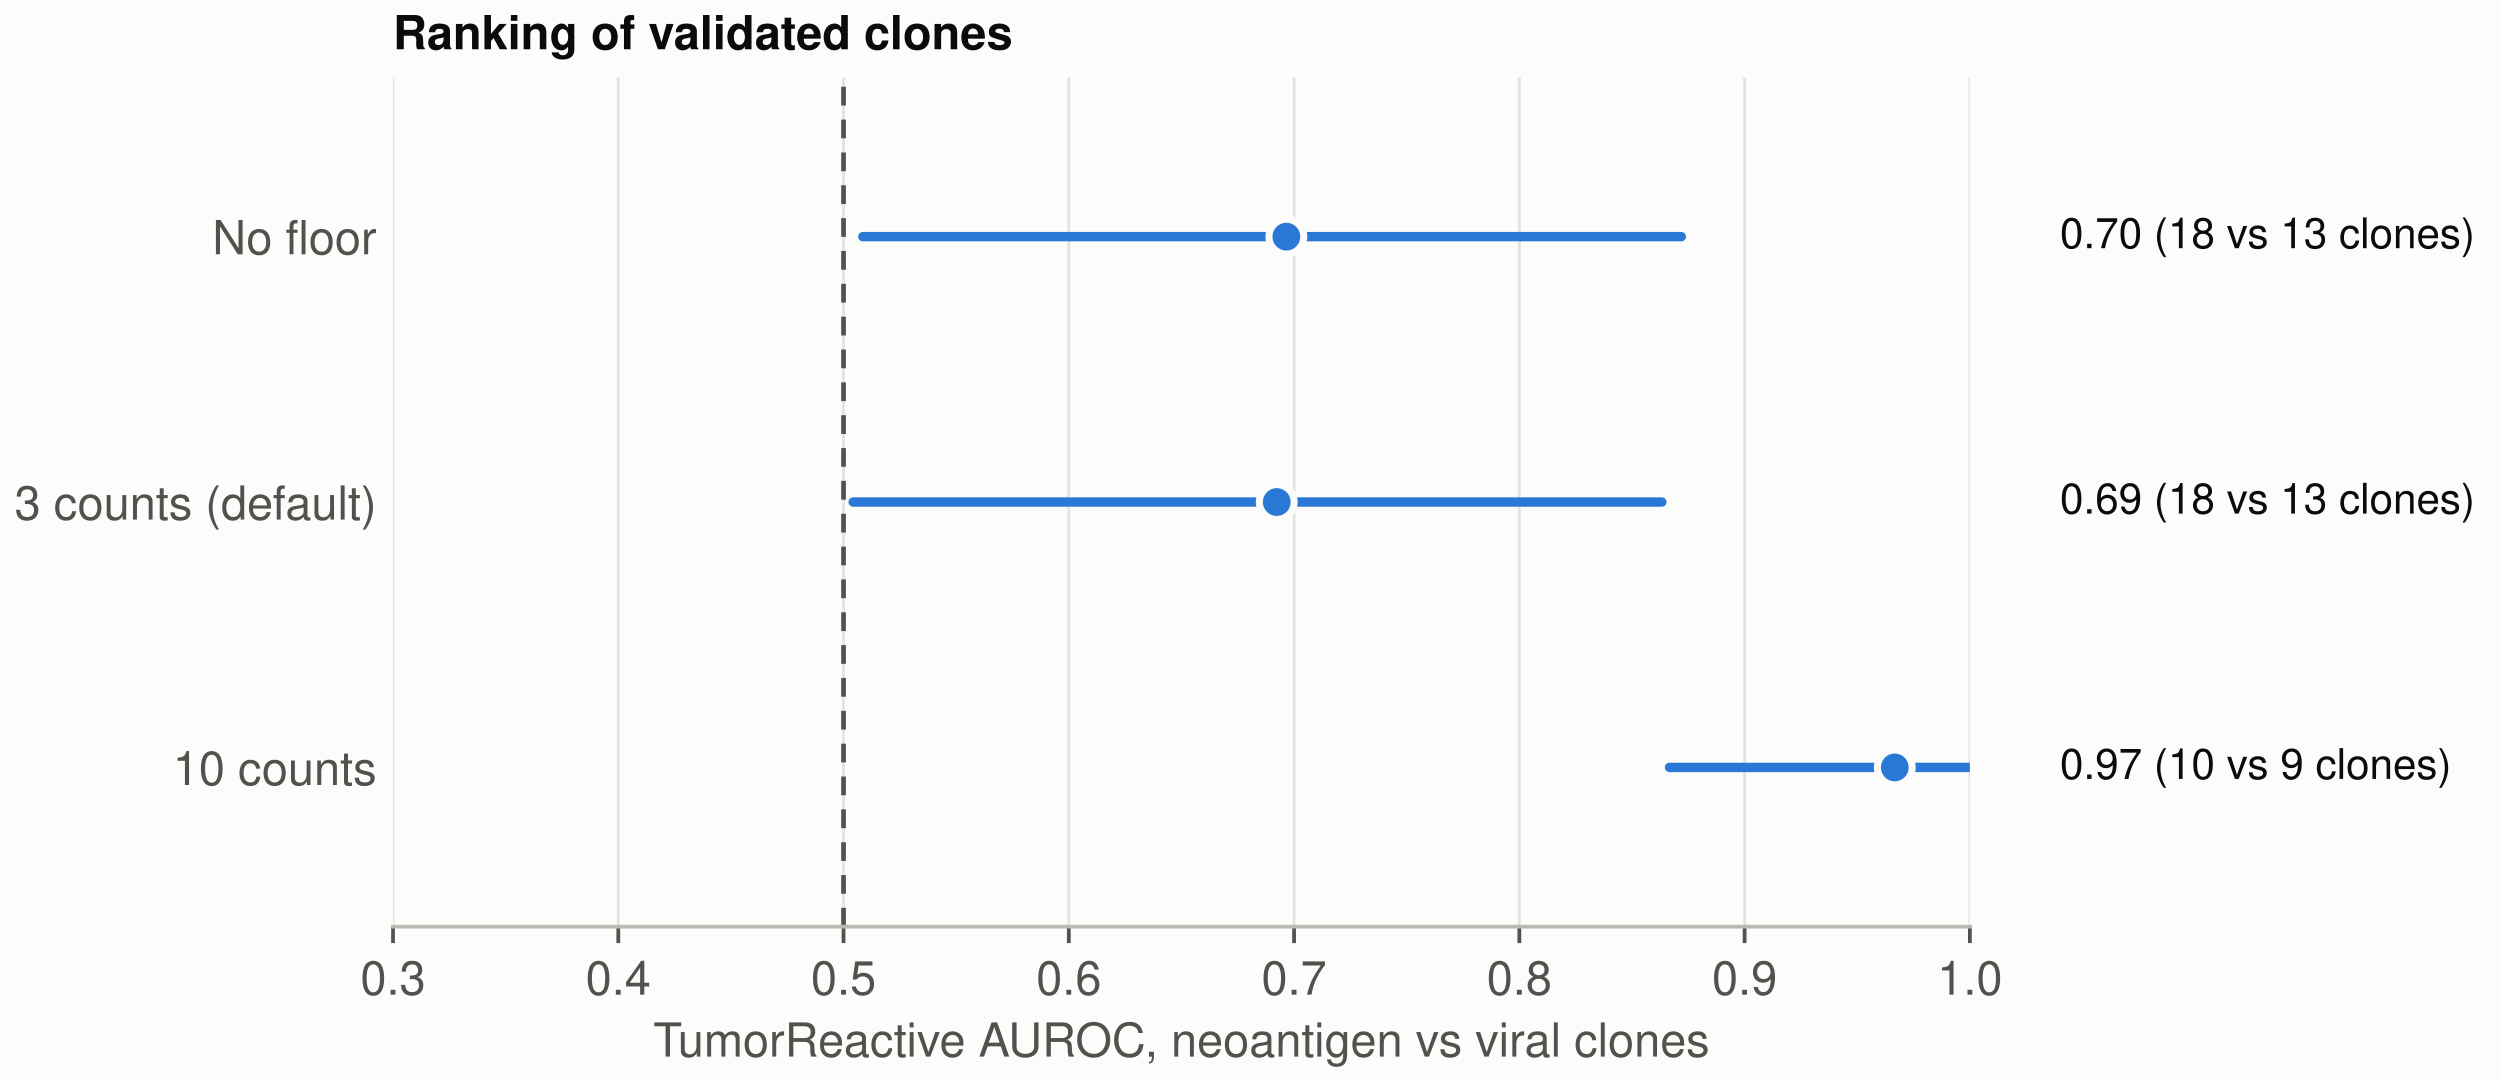
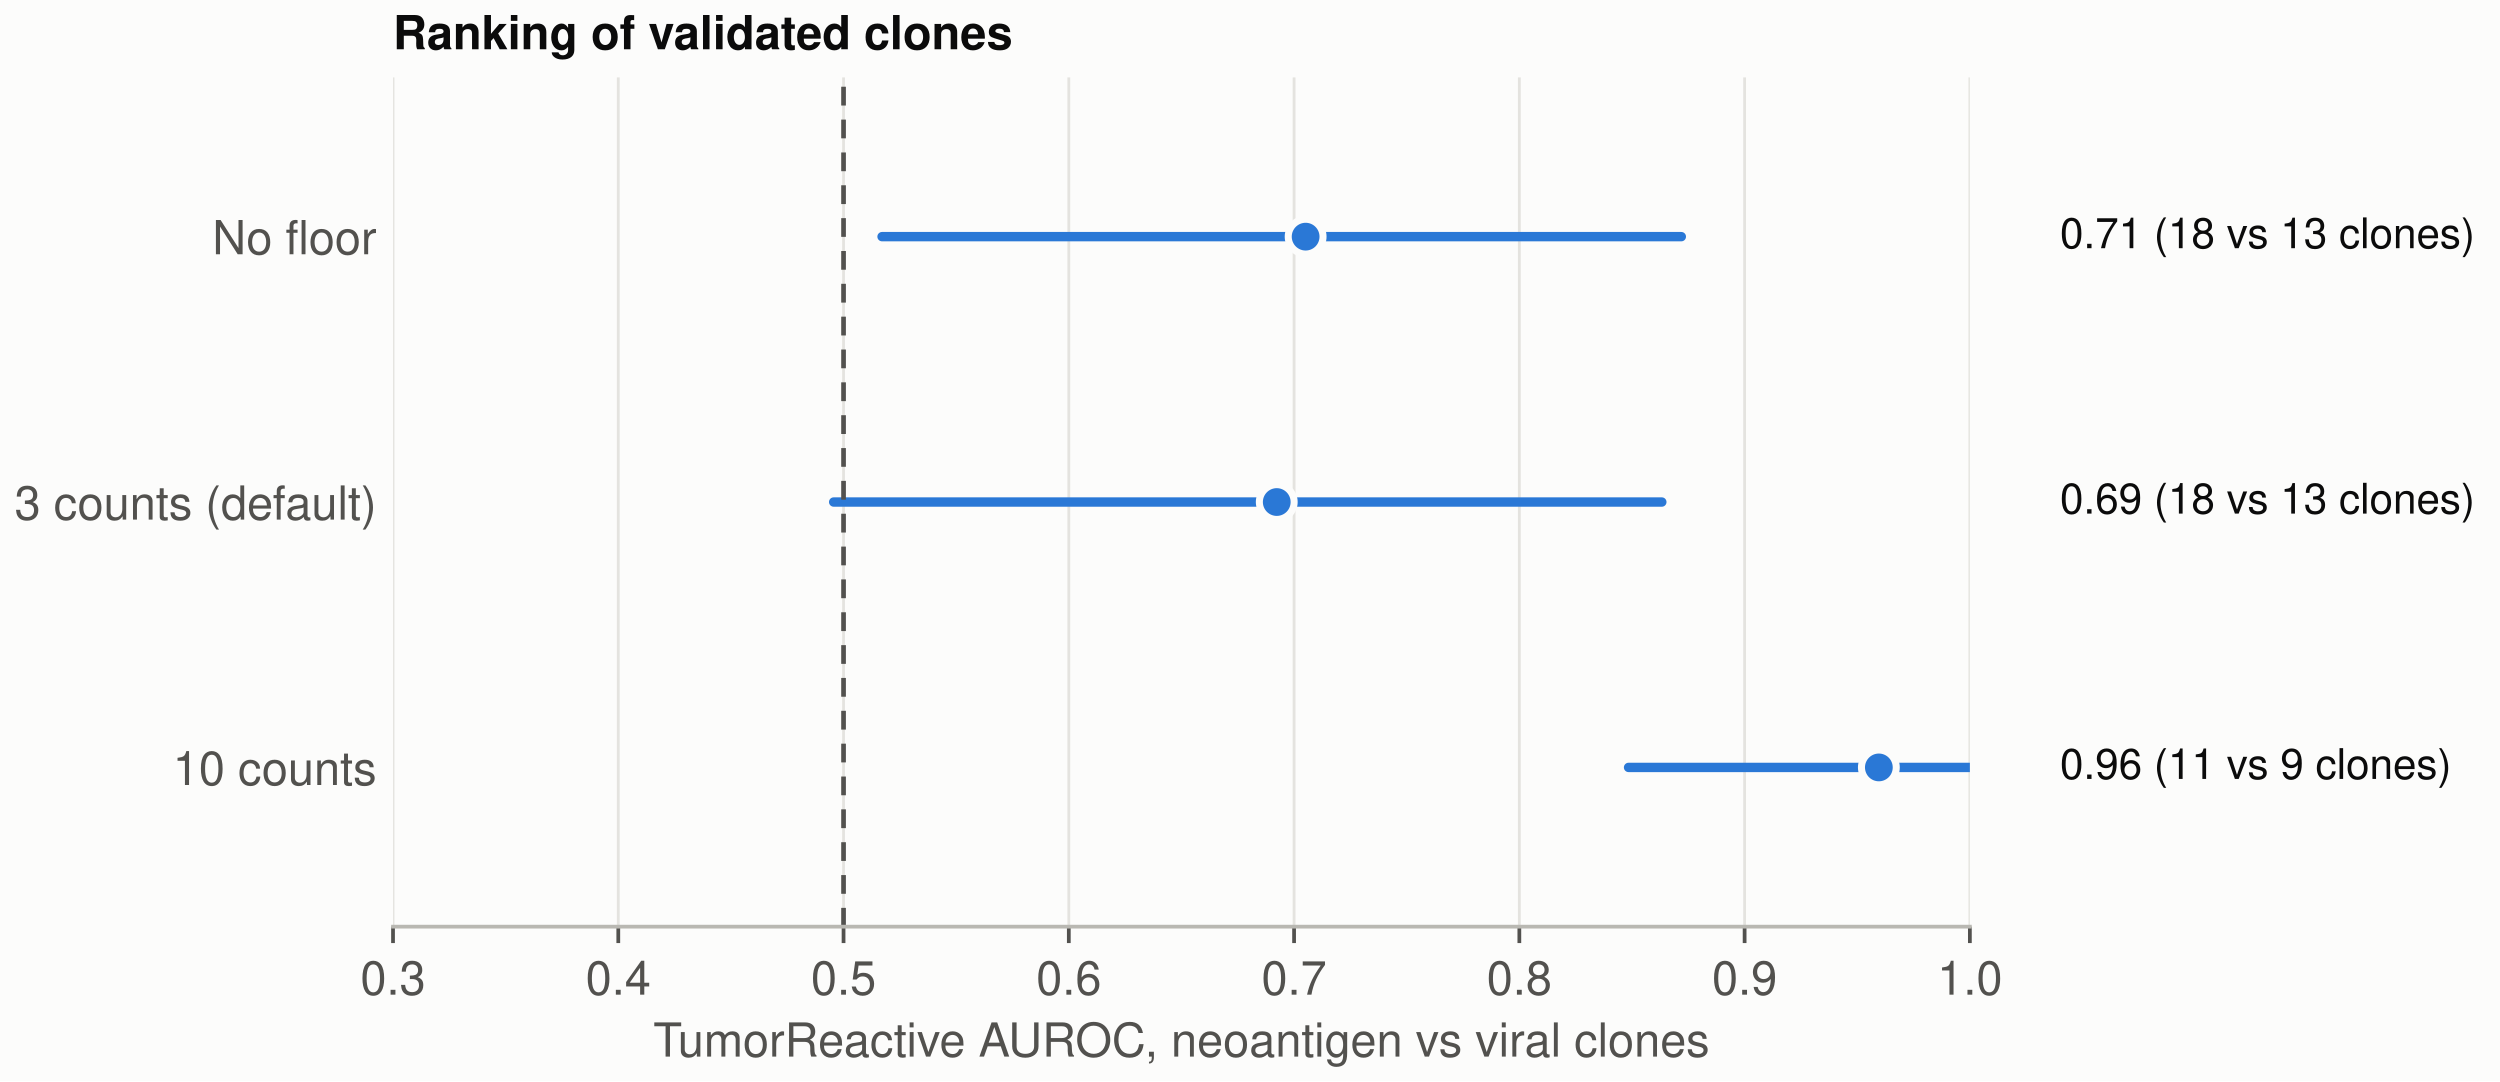
<svg xmlns="http://www.w3.org/2000/svg" xmlns:xlink="http://www.w3.org/1999/xlink" width="532.8pt" height="230.4pt" viewBox="0 0 532.8 230.4" version="1.1">
  <defs>
    <style type="text/css">*{stroke-linejoin: round; stroke-linecap: butt}</style>
  </defs>
  <g id="figure_1">
    <g id="patch_1">
      <path d="M 0 230.4  L 532.8 230.4  L 532.8 0  L 0 0  z " style="fill: #fcfcfb" />
    </g>
    <g id="axes_1">
      <g id="patch_2">
        <path d="M 83.76 197.488  L 419.819 197.488  L 419.819 16.5  L 83.76 16.5  z " style="fill: #fcfcfb" />
      </g>
      <g id="matplotlib.axis_1">
        <g id="xtick_1">
          <g id="line2d_1">
            <path d="M 83.76 197.488  L 83.76 16.5  " clip-path="url(#p574e900d05)" style="fill: none; stroke: #e4e3df; stroke-width: 0.6; stroke-linecap: square" />
          </g>
          <g id="line2d_2">
            <defs>
              <path id="mc6937c2ae9" d="M 0 0  L 0 3.5  " style="stroke: #52514e; stroke-width: 0.8" />
            </defs>
            <g>
              <use xlink:href="#mc6937c2ae9" x="83.76" y="197.488" style="fill: #52514e; stroke: #52514e; stroke-width: 0.8" />
            </g>
          </g>
          <g id="text_1">
            <text style="font-size: 10px; font-family: 'Helvetica', 'Arial', 'DejaVu Sans'; text-anchor: middle; fill: #52514e" x="83.76" y="211.988" transform="rotate(-0 83.75961 211.988)">0.3</text>
          </g>
        </g>
        <g id="xtick_2">
          <g id="line2d_3">
            <path d="M 131.768 197.488  L 131.768 16.5  " clip-path="url(#p574e900d05)" style="fill: none; stroke: #e4e3df; stroke-width: 0.6; stroke-linecap: square" />
          </g>
          <g id="line2d_4">
            <g>
              <use xlink:href="#mc6937c2ae9" x="131.768" y="197.488" style="fill: #52514e; stroke: #52514e; stroke-width: 0.8" />
            </g>
          </g>
          <g id="text_2">
            <text style="font-size: 10px; font-family: 'Helvetica', 'Arial', 'DejaVu Sans'; text-anchor: middle; fill: #52514e" x="131.768" y="211.988" transform="rotate(-0 131.7681 211.988)">0.4</text>
          </g>
        </g>
        <g id="xtick_3">
          <g id="line2d_5">
            <path d="M 179.777 197.488  L 179.777 16.5  " clip-path="url(#p574e900d05)" style="fill: none; stroke: #e4e3df; stroke-width: 0.6; stroke-linecap: square" />
          </g>
          <g id="line2d_6">
            <g>
              <use xlink:href="#mc6937c2ae9" x="179.777" y="197.488" style="fill: #52514e; stroke: #52514e; stroke-width: 0.8" />
            </g>
          </g>
          <g id="text_3">
            <text style="font-size: 10px; font-family: 'Helvetica', 'Arial', 'DejaVu Sans'; text-anchor: middle; fill: #52514e" x="179.777" y="211.988" transform="rotate(-0 179.7766 211.988)">0.5</text>
          </g>
        </g>
        <g id="xtick_4">
          <g id="line2d_7">
            <path d="M 227.785 197.488  L 227.785 16.5  " clip-path="url(#p574e900d05)" style="fill: none; stroke: #e4e3df; stroke-width: 0.6; stroke-linecap: square" />
          </g>
          <g id="line2d_8">
            <g>
              <use xlink:href="#mc6937c2ae9" x="227.785" y="197.488" style="fill: #52514e; stroke: #52514e; stroke-width: 0.8" />
            </g>
          </g>
          <g id="text_4">
            <text style="font-size: 10px; font-family: 'Helvetica', 'Arial', 'DejaVu Sans'; text-anchor: middle; fill: #52514e" x="227.785" y="211.988" transform="rotate(-0 227.7851 211.988)">0.6</text>
          </g>
        </g>
        <g id="xtick_5">
          <g id="line2d_9">
            <path d="M 275.794 197.488  L 275.794 16.5  " clip-path="url(#p574e900d05)" style="fill: none; stroke: #e4e3df; stroke-width: 0.6; stroke-linecap: square" />
          </g>
          <g id="line2d_10">
            <g>
              <use xlink:href="#mc6937c2ae9" x="275.794" y="197.488" style="fill: #52514e; stroke: #52514e; stroke-width: 0.8" />
            </g>
          </g>
          <g id="text_5">
            <text style="font-size: 10px; font-family: 'Helvetica', 'Arial', 'DejaVu Sans'; text-anchor: middle; fill: #52514e" x="275.794" y="211.988" transform="rotate(-0 275.7936 211.988)">0.7</text>
          </g>
        </g>
        <g id="xtick_6">
          <g id="line2d_11">
            <path d="M 323.802 197.488  L 323.802 16.5  " clip-path="url(#p574e900d05)" style="fill: none; stroke: #e4e3df; stroke-width: 0.6; stroke-linecap: square" />
          </g>
          <g id="line2d_12">
            <g>
              <use xlink:href="#mc6937c2ae9" x="323.802" y="197.488" style="fill: #52514e; stroke: #52514e; stroke-width: 0.8" />
            </g>
          </g>
          <g id="text_6">
            <text style="font-size: 10px; font-family: 'Helvetica', 'Arial', 'DejaVu Sans'; text-anchor: middle; fill: #52514e" x="323.802" y="211.988" transform="rotate(-0 323.8021 211.988)">0.8</text>
          </g>
        </g>
        <g id="xtick_7">
          <g id="line2d_13">
            <path d="M 371.811 197.488  L 371.811 16.5  " clip-path="url(#p574e900d05)" style="fill: none; stroke: #e4e3df; stroke-width: 0.6; stroke-linecap: square" />
          </g>
          <g id="line2d_14">
            <g>
              <use xlink:href="#mc6937c2ae9" x="371.811" y="197.488" style="fill: #52514e; stroke: #52514e; stroke-width: 0.8" />
            </g>
          </g>
          <g id="text_7">
            <text style="font-size: 10px; font-family: 'Helvetica', 'Arial', 'DejaVu Sans'; text-anchor: middle; fill: #52514e" x="371.811" y="211.988" transform="rotate(-0 371.8106 211.988)">0.9</text>
          </g>
        </g>
        <g id="xtick_8">
          <g id="line2d_15">
            <path d="M 419.819 197.488  L 419.819 16.5  " clip-path="url(#p574e900d05)" style="fill: none; stroke: #e4e3df; stroke-width: 0.6; stroke-linecap: square" />
          </g>
          <g id="line2d_16">
            <g>
              <use xlink:href="#mc6937c2ae9" x="419.819" y="197.488" style="fill: #52514e; stroke: #52514e; stroke-width: 0.8" />
            </g>
          </g>
          <g id="text_8">
            <text style="font-size: 10px; font-family: 'Helvetica', 'Arial', 'DejaVu Sans'; text-anchor: middle; fill: #52514e" x="419.819" y="211.988" transform="rotate(-0 419.8191 211.988)">1.0</text>
          </g>
        </g>
        <g id="text_9">
          <text style="font-size: 10px; font-family: 'Helvetica', 'Arial', 'DejaVu Sans'; text-anchor: middle; fill: #52514e" x="251.789" y="225.187" transform="rotate(-0 251.7894 225.1873)">TumorReactive AUROC, neoantigen vs viral clones</text>
        </g>
      </g>
      <g id="matplotlib.axis_2">
        <g id="ytick_1">
          <g id="line2d_17" />
          <g id="text_10">
            <text style="font-size: 10px; font-family: 'Helvetica', 'Arial', 'DejaVu Sans'; text-anchor: end; fill: #52514e" x="80.26" y="167.303" transform="rotate(-0 80.25961 167.3028)">10 counts</text>
          </g>
        </g>
        <g id="ytick_2">
          <g id="line2d_18" />
          <g id="text_11">
            <text style="font-size: 10px; font-family: 'Helvetica', 'Arial', 'DejaVu Sans'; text-anchor: end; fill: #52514e" x="80.26" y="110.744" transform="rotate(-0 80.25961 110.7441)">3 counts (default)</text>
          </g>
        </g>
        <g id="ytick_3">
          <g id="line2d_19" />
          <g id="text_12">
            <text style="font-size: 10px; font-family: 'Helvetica', 'Arial', 'DejaVu Sans'; text-anchor: end; fill: #52514e" x="80.26" y="54.185" transform="rotate(-0 80.25961 54.18545)">No floor</text>
          </g>
        </g>
      </g>
      <g id="line2d_20">
-         <path d="M 183.88 50.435  L 358.321 50.435  " clip-path="url(#p574e900d05)" style="fill: none; stroke: #2a78d6; stroke-width: 2; stroke-linecap: round" />
+         <path d="M 187.983 50.435  L 358.321 50.435  " clip-path="url(#p574e900d05)" style="fill: none; stroke: #2a78d6; stroke-width: 2; stroke-linecap: round" />
      </g>
      <g id="line2d_21">
-         <path d="M 181.828 106.994  L 354.166 106.994  " clip-path="url(#p574e900d05)" style="fill: none; stroke: #2a78d6; stroke-width: 2; stroke-linecap: round" />
+         <path d="M 177.674 106.994  L 354.166 106.994  " clip-path="url(#p574e900d05)" style="fill: none; stroke: #2a78d6; stroke-width: 2; stroke-linecap: round" />
      </g>
      <g id="line2d_22">
-         <path d="M 355.808 163.553  L 419.819 163.553  " clip-path="url(#p574e900d05)" style="fill: none; stroke: #2a78d6; stroke-width: 2; stroke-linecap: round" />
+         <path d="M 347.079 163.553  L 419.819 163.553  " clip-path="url(#p574e900d05)" style="fill: none; stroke: #2a78d6; stroke-width: 2; stroke-linecap: round" />
      </g>
      <g id="line2d_23">
        <path d="M 179.777 197.488  L 179.777 16.5  " clip-path="url(#p574e900d05)" style="fill: none; stroke-dasharray: 4,3; stroke-dashoffset: 0; stroke: #52514e" />
      </g>
      <g id="patch_3">
        <path d="M 83.76 197.488  L 419.819 197.488  " style="fill: none; stroke: #b9b8b2; stroke-width: 0.8; stroke-linejoin: miter; stroke-linecap: square" />
      </g>
      <g id="PathCollection_1">
        <defs>
          <path id="m8643592c82" d="M 0 3.708  C 0.983 3.708 1.927 3.317 2.622 2.622  C 3.317 1.927 3.708 0.983 3.708 0  C 3.708 -0.983 3.317 -1.927 2.622 -2.622  C 1.927 -3.317 0.983 -3.708 0 -3.708  C -0.983 -3.708 -1.927 -3.317 -2.622 -2.622  C -3.317 -1.927 -3.708 -0.983 -3.708 0  C -3.708 0.983 -3.317 1.927 -2.622 2.622  C -1.927 3.317 -0.983 3.708 0 3.708  z " style="stroke: #fcfcfb; stroke-width: 1.5" />
        </defs>
        <g clip-path="url(#p574e900d05)">
-           <use xlink:href="#m8643592c82" x="274.152" y="50.435" style="fill: #2a78d6; stroke: #fcfcfb; stroke-width: 1.5" />
+           <use xlink:href="#m8643592c82" x="278.256" y="50.435" style="fill: #2a78d6; stroke: #fcfcfb; stroke-width: 1.5" />
        </g>
      </g>
      <g id="text_13">
-         <text style="font-size: 9px; font-family: 'Helvetica', 'Arial', 'DejaVu Sans'; text-anchor: start; fill: #0b0b0b" x="439.023" y="52.892" transform="rotate(-0 439.0225 52.89217)">0.70  (18 vs 13 clones)</text>
+         <text style="font-size: 9px; font-family: 'Helvetica', 'Arial', 'DejaVu Sans'; text-anchor: start; fill: #0b0b0b" x="439.023" y="52.892" transform="rotate(-0 439.0225 52.89217)">0.71  (18 vs 13 clones)</text>
      </g>
      <g id="PathCollection_2">
        <g clip-path="url(#p574e900d05)">
          <use xlink:href="#m8643592c82" x="272.101" y="106.994" style="fill: #2a78d6; stroke: #fcfcfb; stroke-width: 1.5" />
        </g>
      </g>
      <g id="text_14">
        <text style="font-size: 9px; font-family: 'Helvetica', 'Arial', 'DejaVu Sans'; text-anchor: start; fill: #0b0b0b" x="439.023" y="109.451" transform="rotate(-0 439.0225 109.4509)">0.69  (18 vs 13 clones)</text>
      </g>
      <g id="PathCollection_3">
        <g clip-path="url(#p574e900d05)">
-           <use xlink:href="#m8643592c82" x="403.816" y="163.553" style="fill: #2a78d6; stroke: #fcfcfb; stroke-width: 1.5" />
+           <use xlink:href="#m8643592c82" x="400.422" y="163.553" style="fill: #2a78d6; stroke: #fcfcfb; stroke-width: 1.5" />
        </g>
      </g>
      <g id="text_15">
-         <text style="font-size: 9px; font-family: 'Helvetica', 'Arial', 'DejaVu Sans'; text-anchor: start; fill: #0b0b0b" x="439.023" y="166.01" transform="rotate(-0 439.0225 166.0095)">0.97  (10 vs 9 clones)</text>
+         <text style="font-size: 9px; font-family: 'Helvetica', 'Arial', 'DejaVu Sans'; text-anchor: start; fill: #0b0b0b" x="439.023" y="166.01" transform="rotate(-0 439.0225 166.0095)">0.96  (11 vs 9 clones)</text>
      </g>
      <g id="text_16">
        <text style="font-weight: 700; font-size: 10px; font-family: 'Helvetica', 'Arial', 'DejaVu Sans'; text-anchor: start; fill: #0b0b0b" x="83.76" y="10.5" transform="rotate(-0 83.75961 10.50024)">Ranking of validated clones</text>
      </g>
    </g>
  </g>
  <defs>
    <clipPath id="p574e900d05">
      <rect x="83.76" y="16.5" width="336.059" height="180.988" />
    </clipPath>
  </defs>
</svg>
